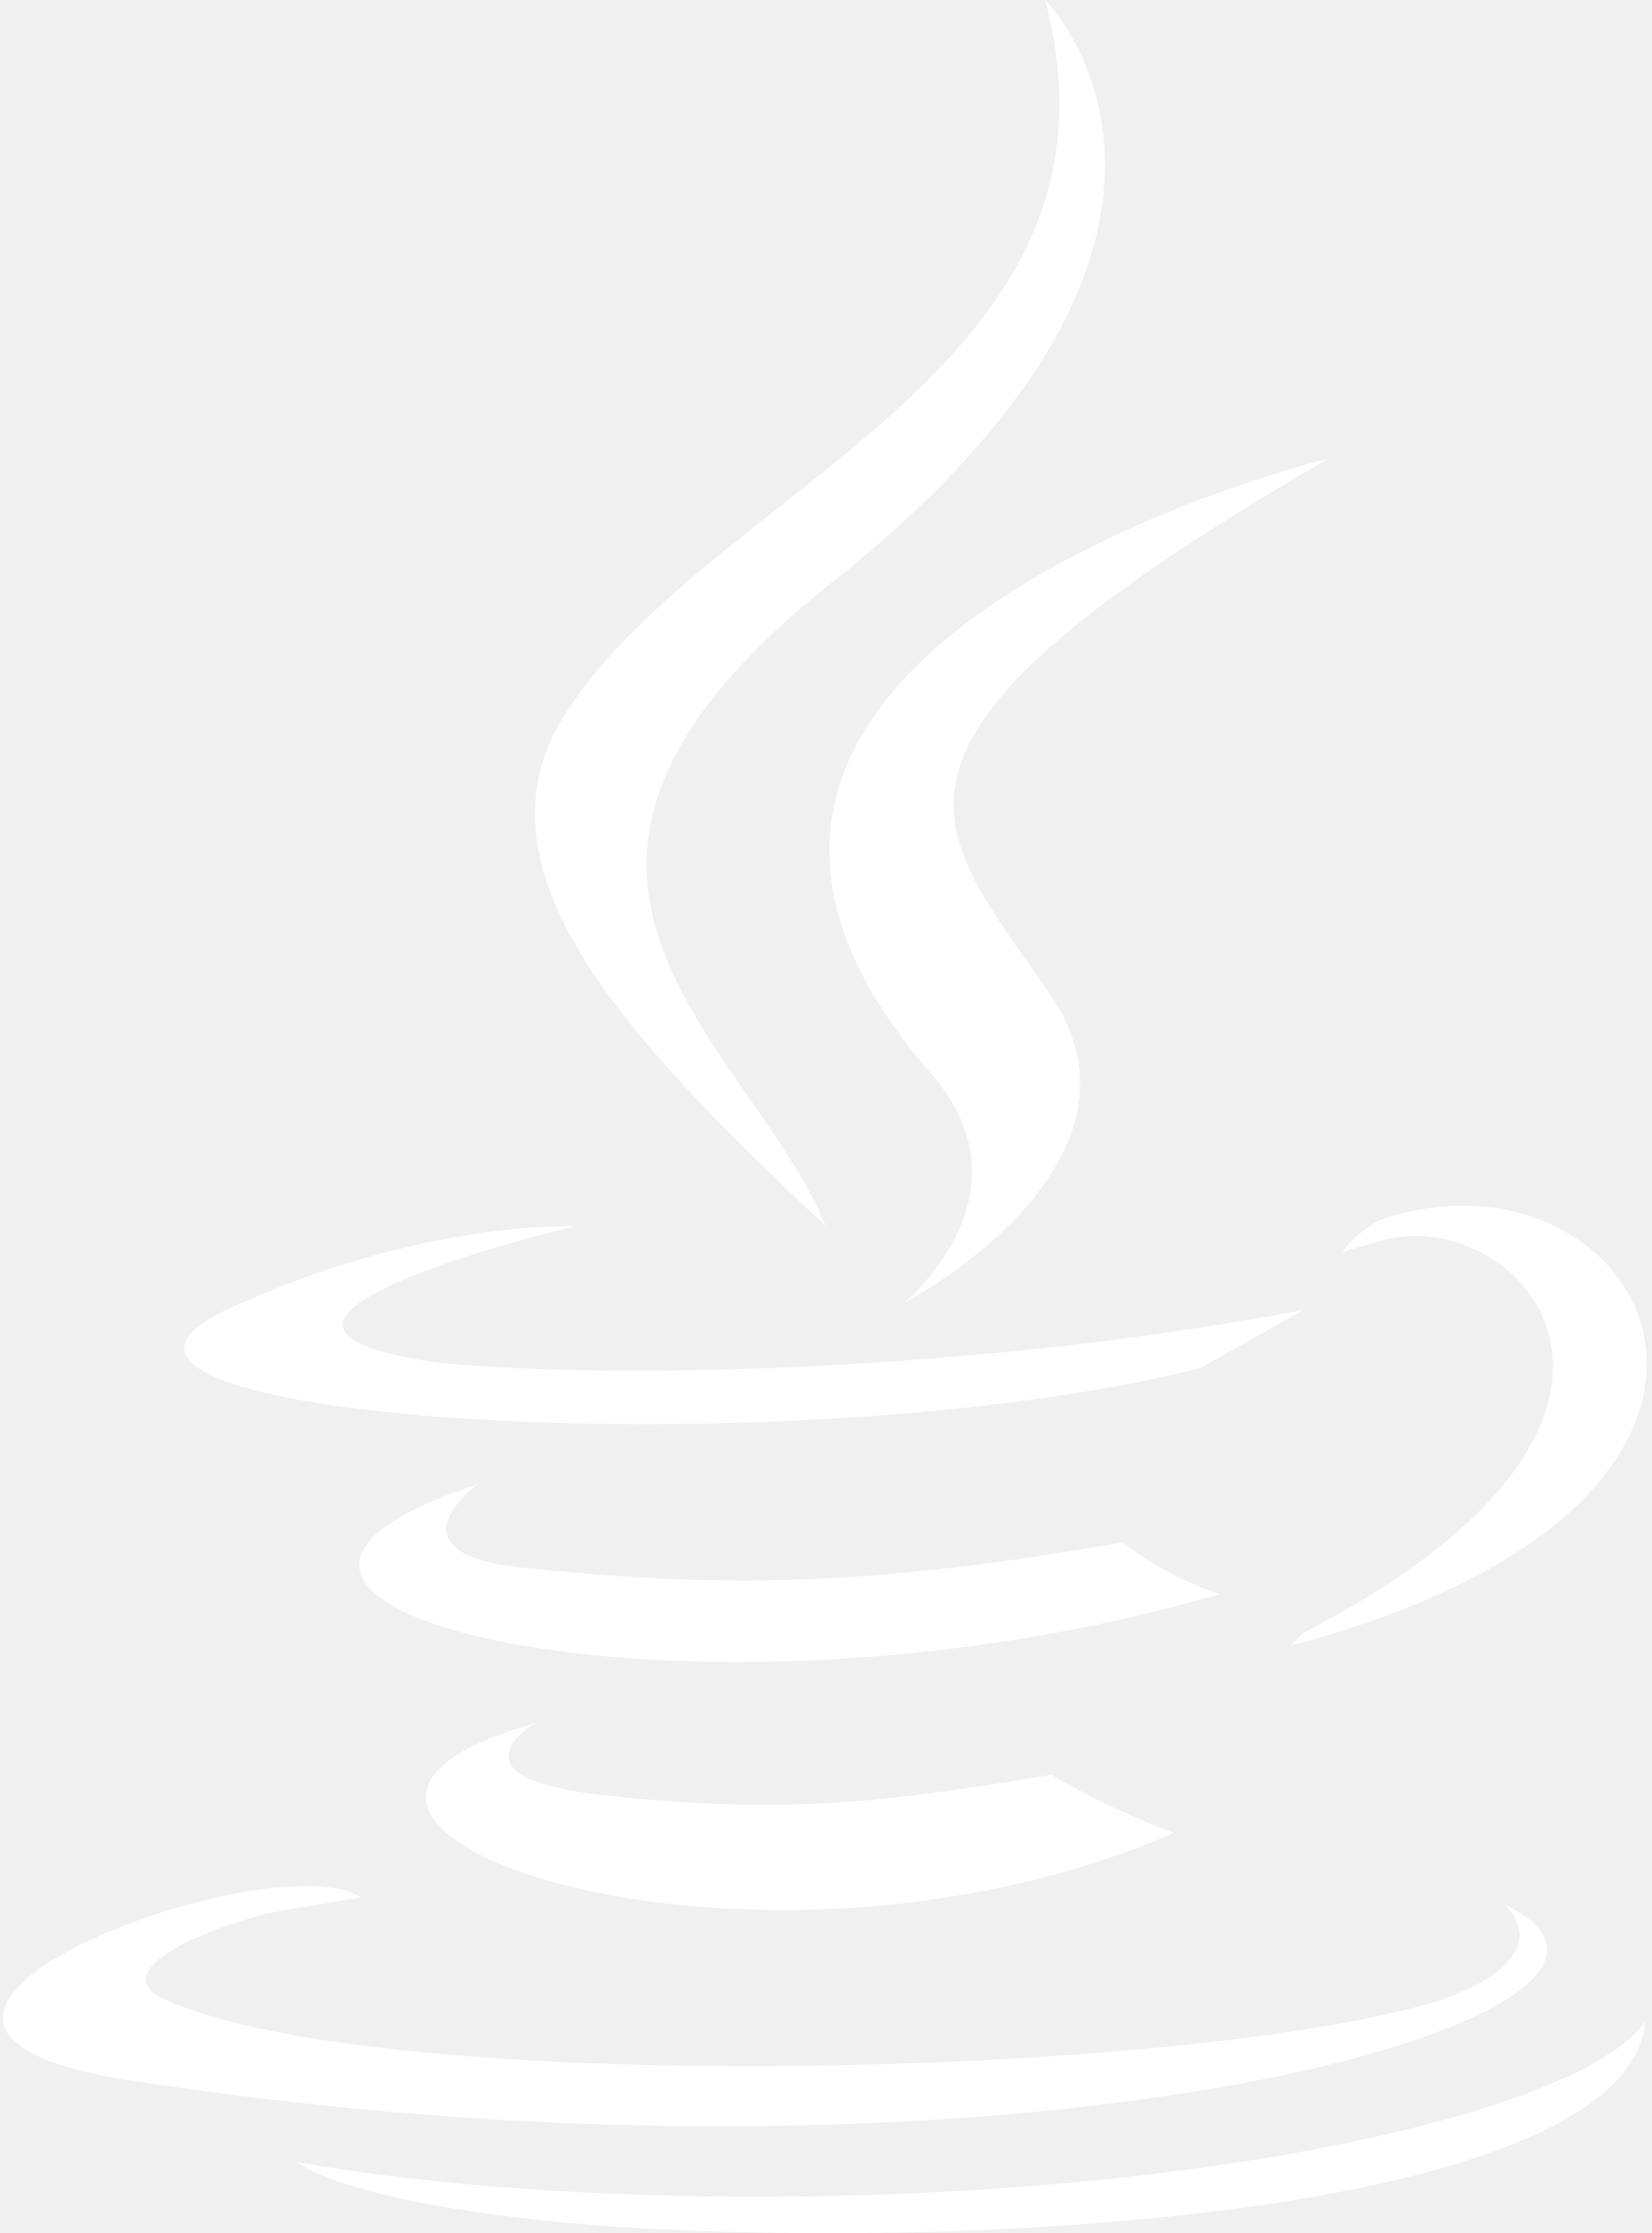
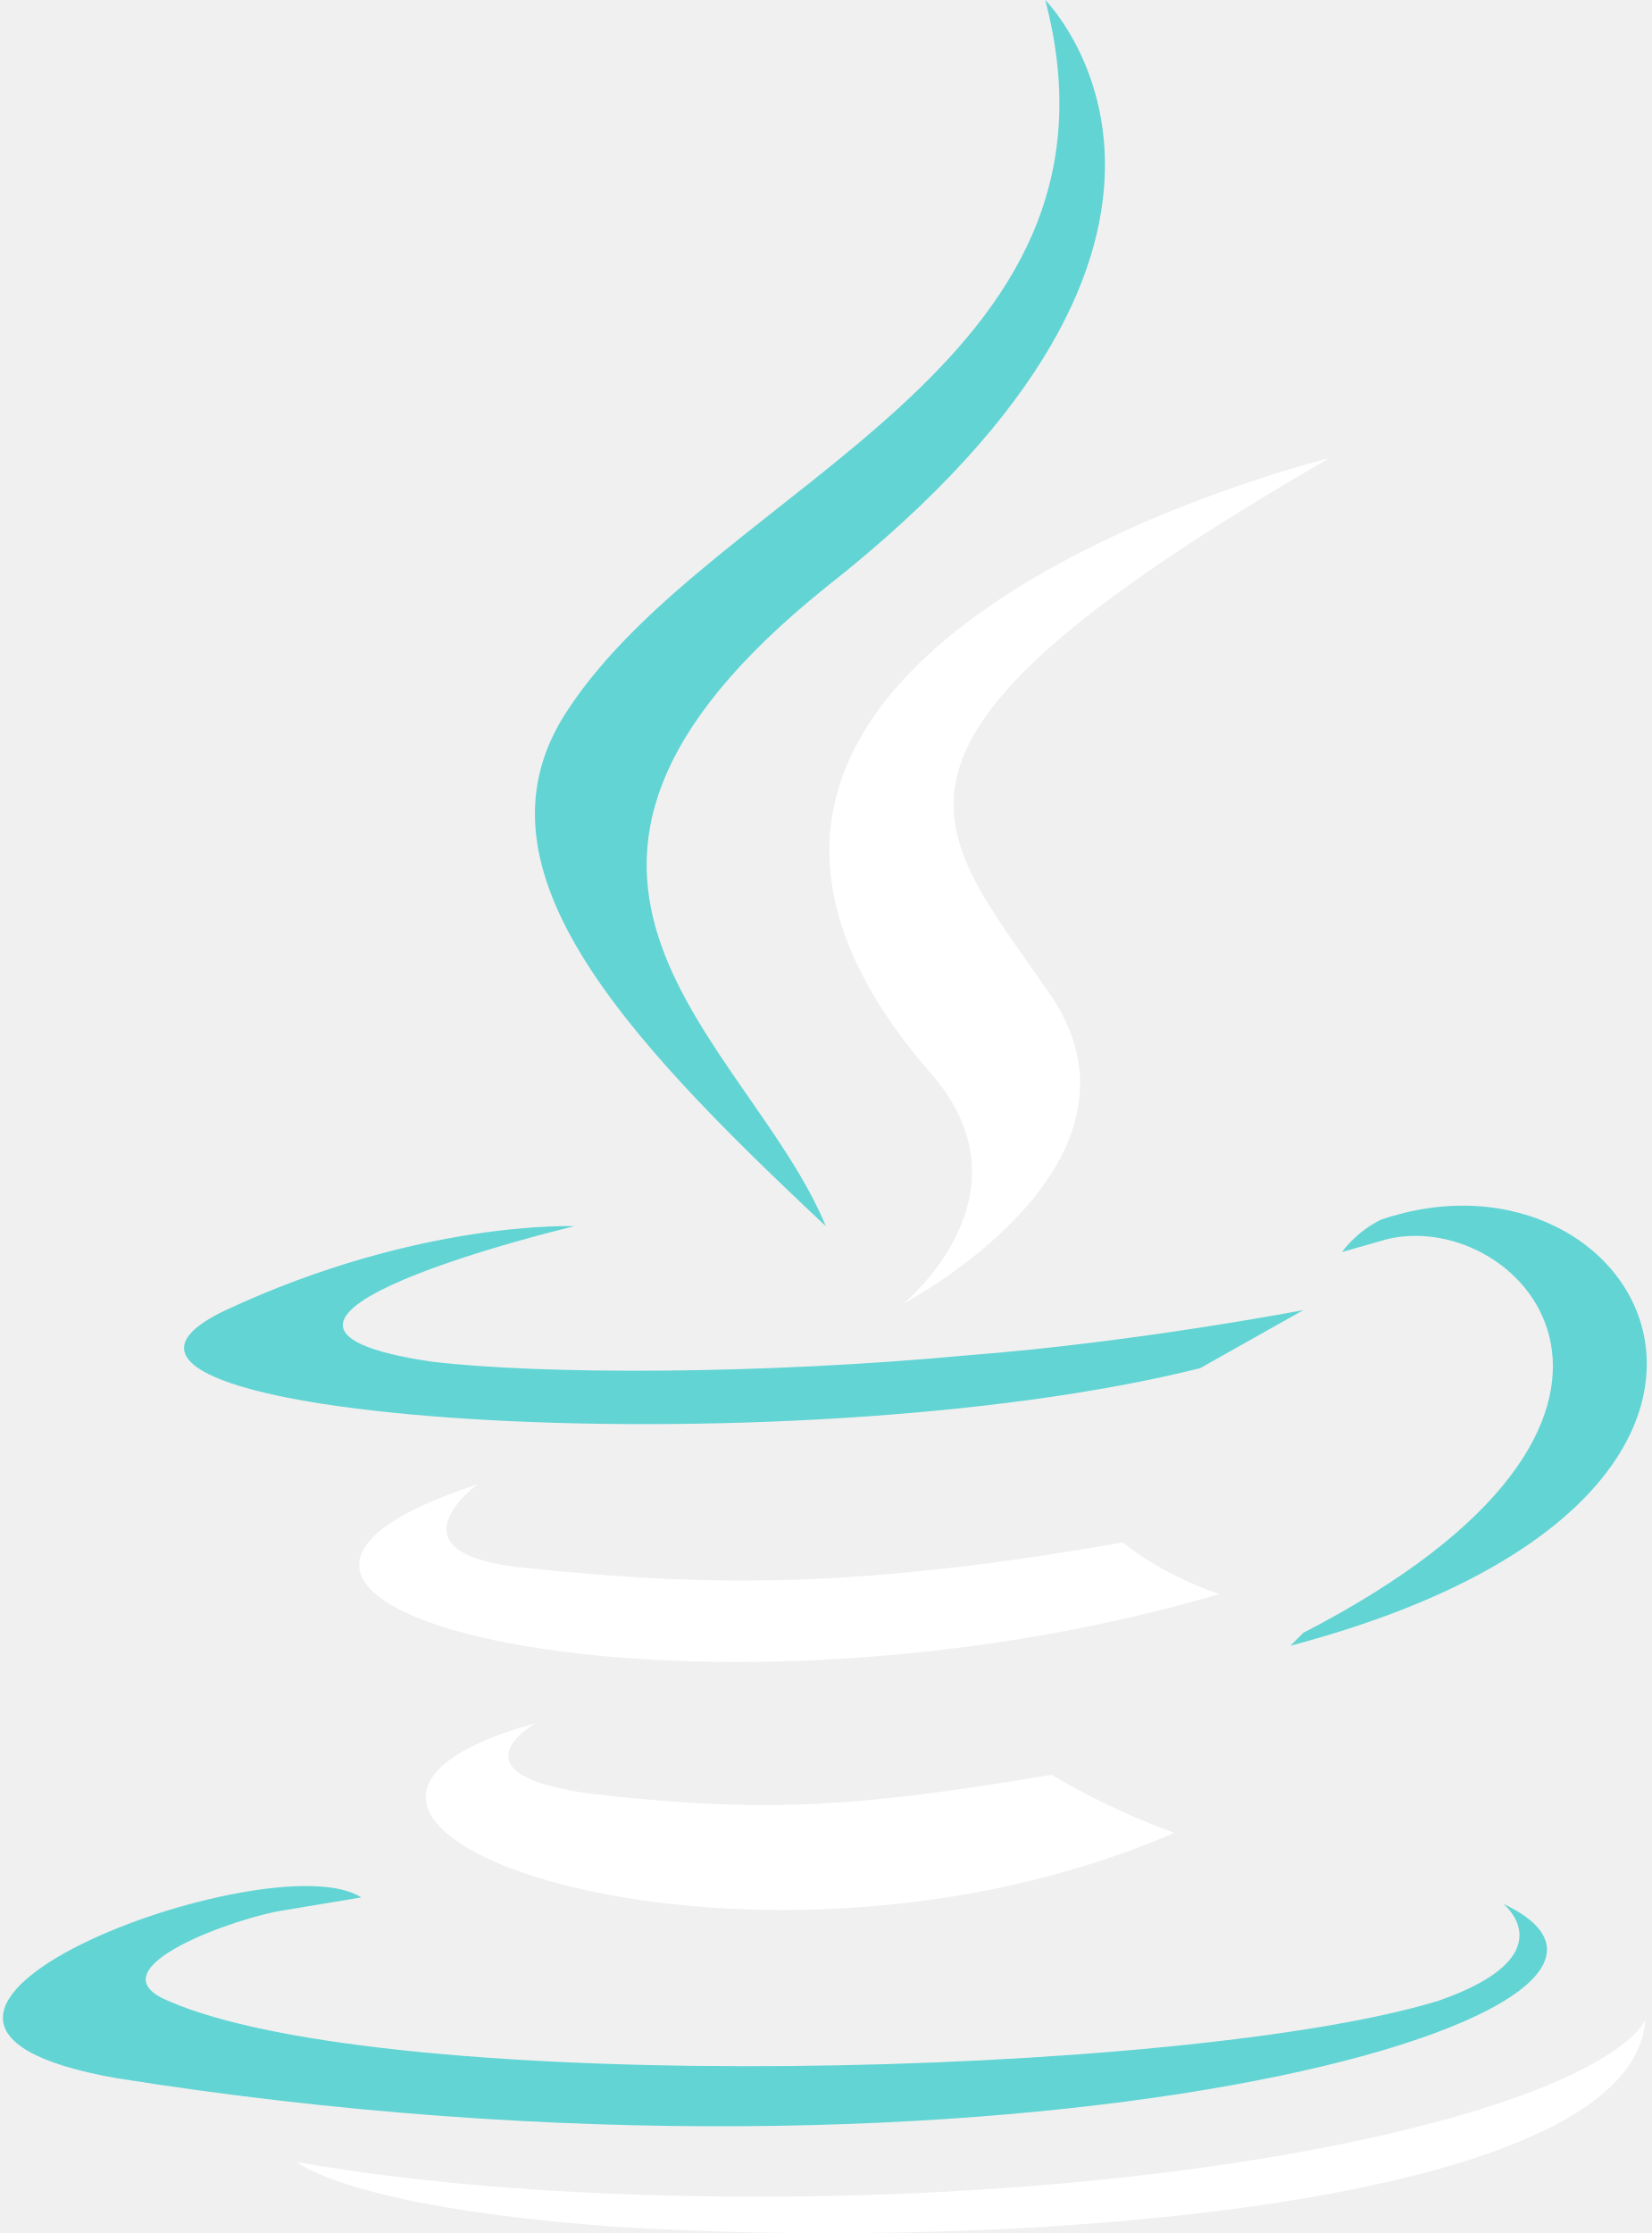
<svg xmlns="http://www.w3.org/2000/svg" preserveAspectRatio="xMidYMid" viewBox="0 0 256 346">
  <path d="M83 267s-14 8 9 11c27 3 41 2 71-3 0 0 8 5 19 9-67 29-153-2-99-17m-9-37s-15 11 8 13c29 3 52 3 92-4 0 0 6 5 15 8-82 24-173 2-115-17m70-64c17 19-4 36-4 36s42-22 22-49c-18-26-32-38 44-82 0 0-119 29-62 95" fill="#fff" />
-   <path d="M233 295s10 8-10 15c-39 12-163 15-197 0-12-5 11-13 18-14l12-2c-14-9-89 19-38 28 138 22 251-10 215-27M89 190s-63 15-22 21c17 2 51 2 83-1 26-2 52-7 52-7l-16 9c-64 16-187 8-151-9 30-14 54-13 54-13m113 63c64-33 34-66 13-61l-7 2s2-3 6-5c41-14 73 43-14 66zM162 0s36 36-34 91c-56 45-12 70 0 99-32-30-56-56-40-80 23-35 89-53 74-110" fill="#fff" />
+   <path d="M233 295s10 8-10 15c-39 12-163 15-197 0-12-5 11-13 18-14l12-2c-14-9-89 19-38 28 138 22 251-10 215-27M89 190s-63 15-22 21c17 2 51 2 83-1 26-2 52-7 52-7l-16 9c-64 16-187 8-151-9 30-14 54-13 54-13m113 63c64-33 34-66 13-61l-7 2s2-3 6-5c41-14 73 43-14 66zM162 0s36 36-34 91c-56 45-12 70 0 99-32-30-56-56-40-80 23-35 89-53 74-110" fill="#62D4D4" />
  <path d="M95 345c62 4 158-3 160-32 0 0-4 11-51 20-53 10-119 9-158 2 0 0 8 7 49 10" fill="#fff" />
</svg>
